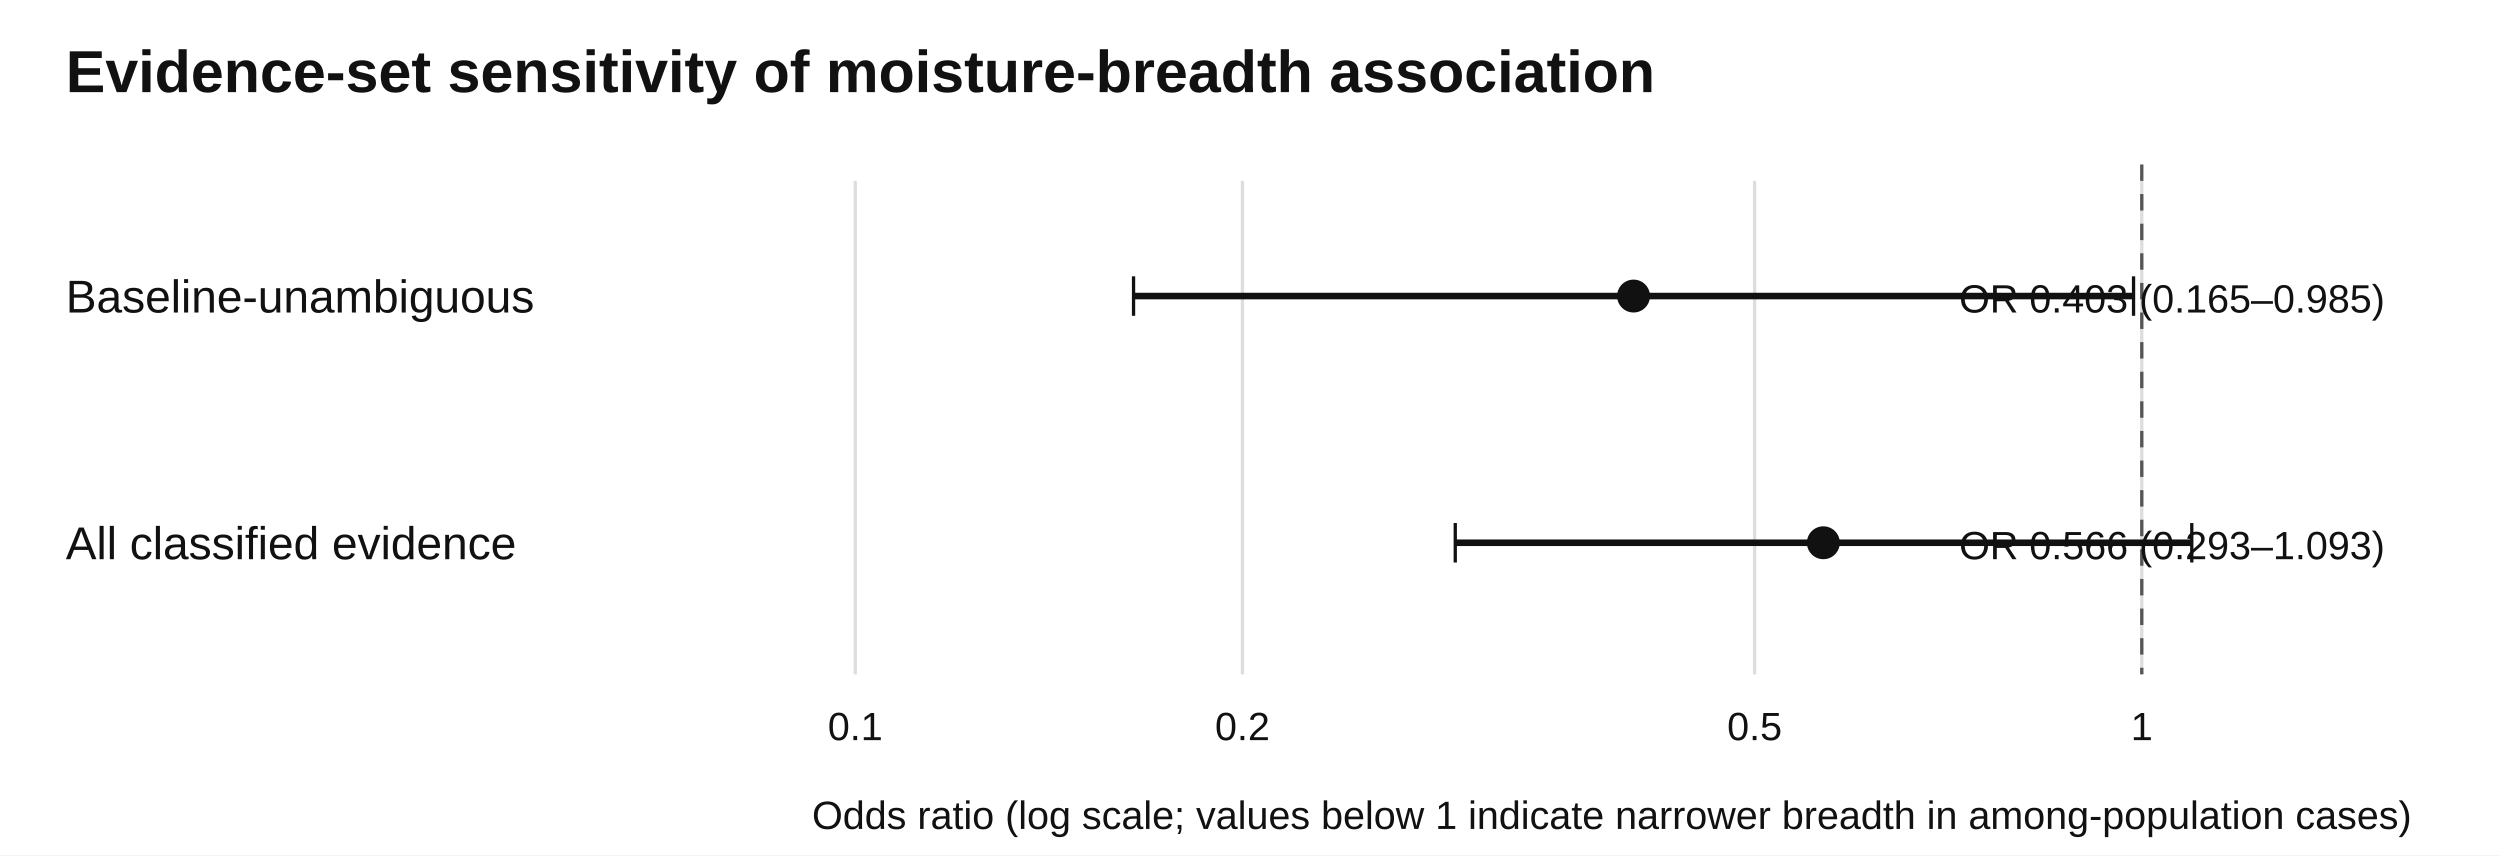
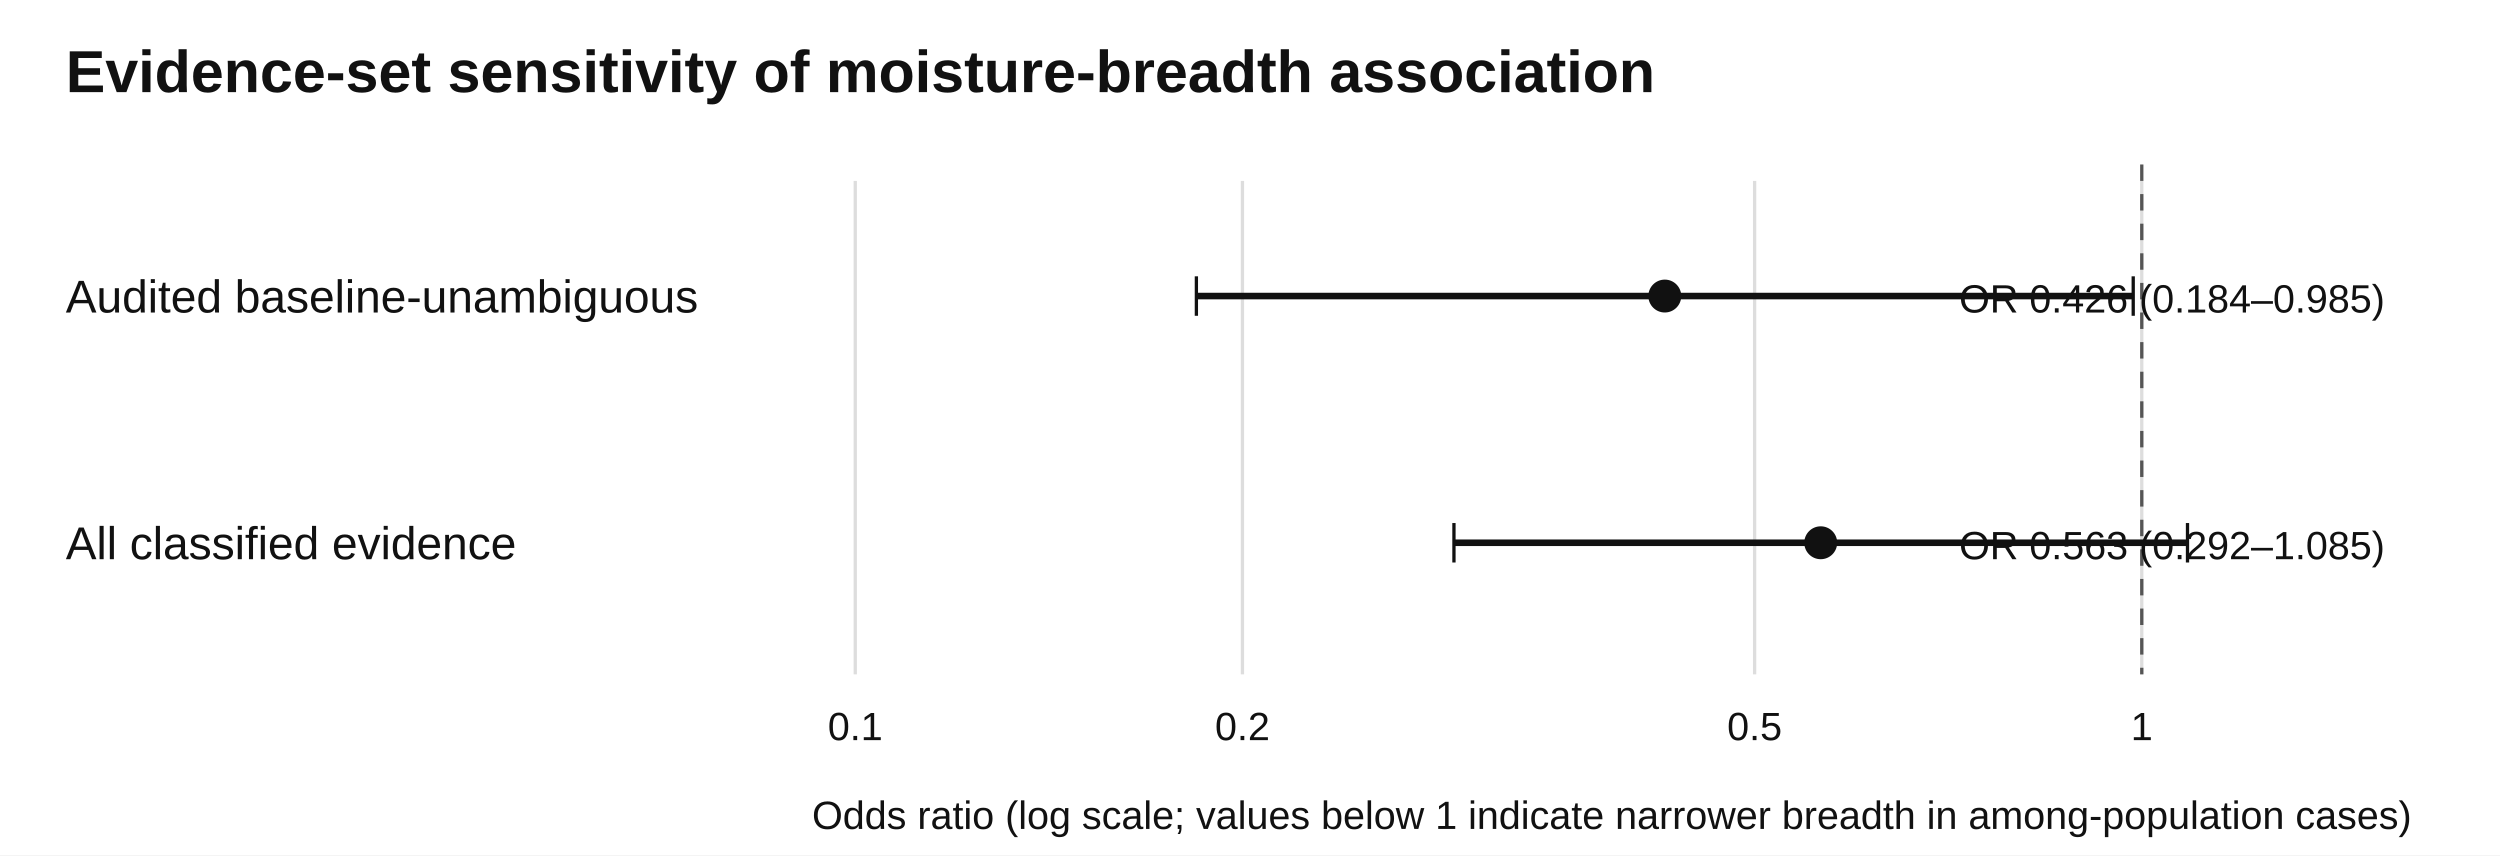
<svg xmlns="http://www.w3.org/2000/svg" width="760" height="260" viewBox="0 0 760 260">
  <rect width="100%" height="100%" fill="white" />
  <style>text{font-family:Arial,sans-serif;fill:#111}.t{font-size:18px;font-weight:bold}.l{font-size:14px}.s{font-size:12px}</style>
  <text x="20" y="28" class="t">Evidence-set sensitivity of moisture-breadth association</text>
  <line x1="260.0" y1="55" x2="260.0" y2="205" stroke="#ddd" />
  <text x="260.0" y="225" text-anchor="middle" class="s">0.1</text>
  <line x1="377.7" y1="55" x2="377.7" y2="205" stroke="#ddd" />
  <text x="377.7" y="225" text-anchor="middle" class="s">0.2</text>
  <line x1="533.4" y1="55" x2="533.4" y2="205" stroke="#ddd" />
  <text x="533.4" y="225" text-anchor="middle" class="s">0.5</text>
  <line x1="651.1" y1="55" x2="651.1" y2="205" stroke="#ddd" />
  <text x="651.1" y="225" text-anchor="middle" class="s">1</text>
  <line x1="651.1" y1="50" x2="651.1" y2="205" stroke="#555" stroke-dasharray="5 4" />
-   <text x="20" y="95" class="l">Baseline-unambiguous</text>
-   <line x1="344.6" y1="90" x2="648.6" y2="90" stroke="#111" stroke-width="2" />
-   <line x1="344.6" y1="84" x2="344.6" y2="96" stroke="#111" />
-   <line x1="648.6" y1="84" x2="648.6" y2="96" stroke="#111" />
-   <circle cx="496.6" cy="90" r="5" fill="#111" />
-   <text x="725" y="95" text-anchor="end" class="s">OR 0.403 (0.165–0.985)</text>
+   <text x="20" y="95" class="l">Audited baseline-unambiguous</text>
+   <line x1="363.7" y1="90" x2="648.5" y2="90" stroke="#111" stroke-width="2" />
+   <line x1="363.7" y1="84" x2="363.7" y2="96" stroke="#111" />
+   <line x1="648.5" y1="84" x2="648.5" y2="96" stroke="#111" />
+   <circle cx="506.1" cy="90" r="5" fill="#111" />
+   <text x="725" y="95" text-anchor="end" class="s">OR 0.426 (0.184–0.985)</text>
  <text x="20" y="170" class="l">All classified evidence</text>
-   <line x1="442.4" y1="165" x2="666.3" y2="165" stroke="#111" stroke-width="2" />
-   <line x1="442.4" y1="159" x2="442.4" y2="171" stroke="#111" />
-   <line x1="666.3" y1="159" x2="666.3" y2="171" stroke="#111" />
-   <circle cx="554.3" cy="165" r="5" fill="#111" />
-   <text x="725" y="170" text-anchor="end" class="s">OR 0.566 (0.293–1.093)</text>
+   <line x1="442.0" y1="165" x2="665.0" y2="165" stroke="#111" stroke-width="2" />
+   <line x1="442.0" y1="159" x2="442.0" y2="171" stroke="#111" />
+   <line x1="665.0" y1="159" x2="665.0" y2="171" stroke="#111" />
+   <circle cx="553.5" cy="165" r="5" fill="#111" />
+   <text x="725" y="170" text-anchor="end" class="s">OR 0.563 (0.292–1.085)</text>
  <text x="490.0" y="252" text-anchor="middle" class="s">Odds ratio (log scale; values below 1 indicate narrower breadth in among-population cases)</text>
</svg>
